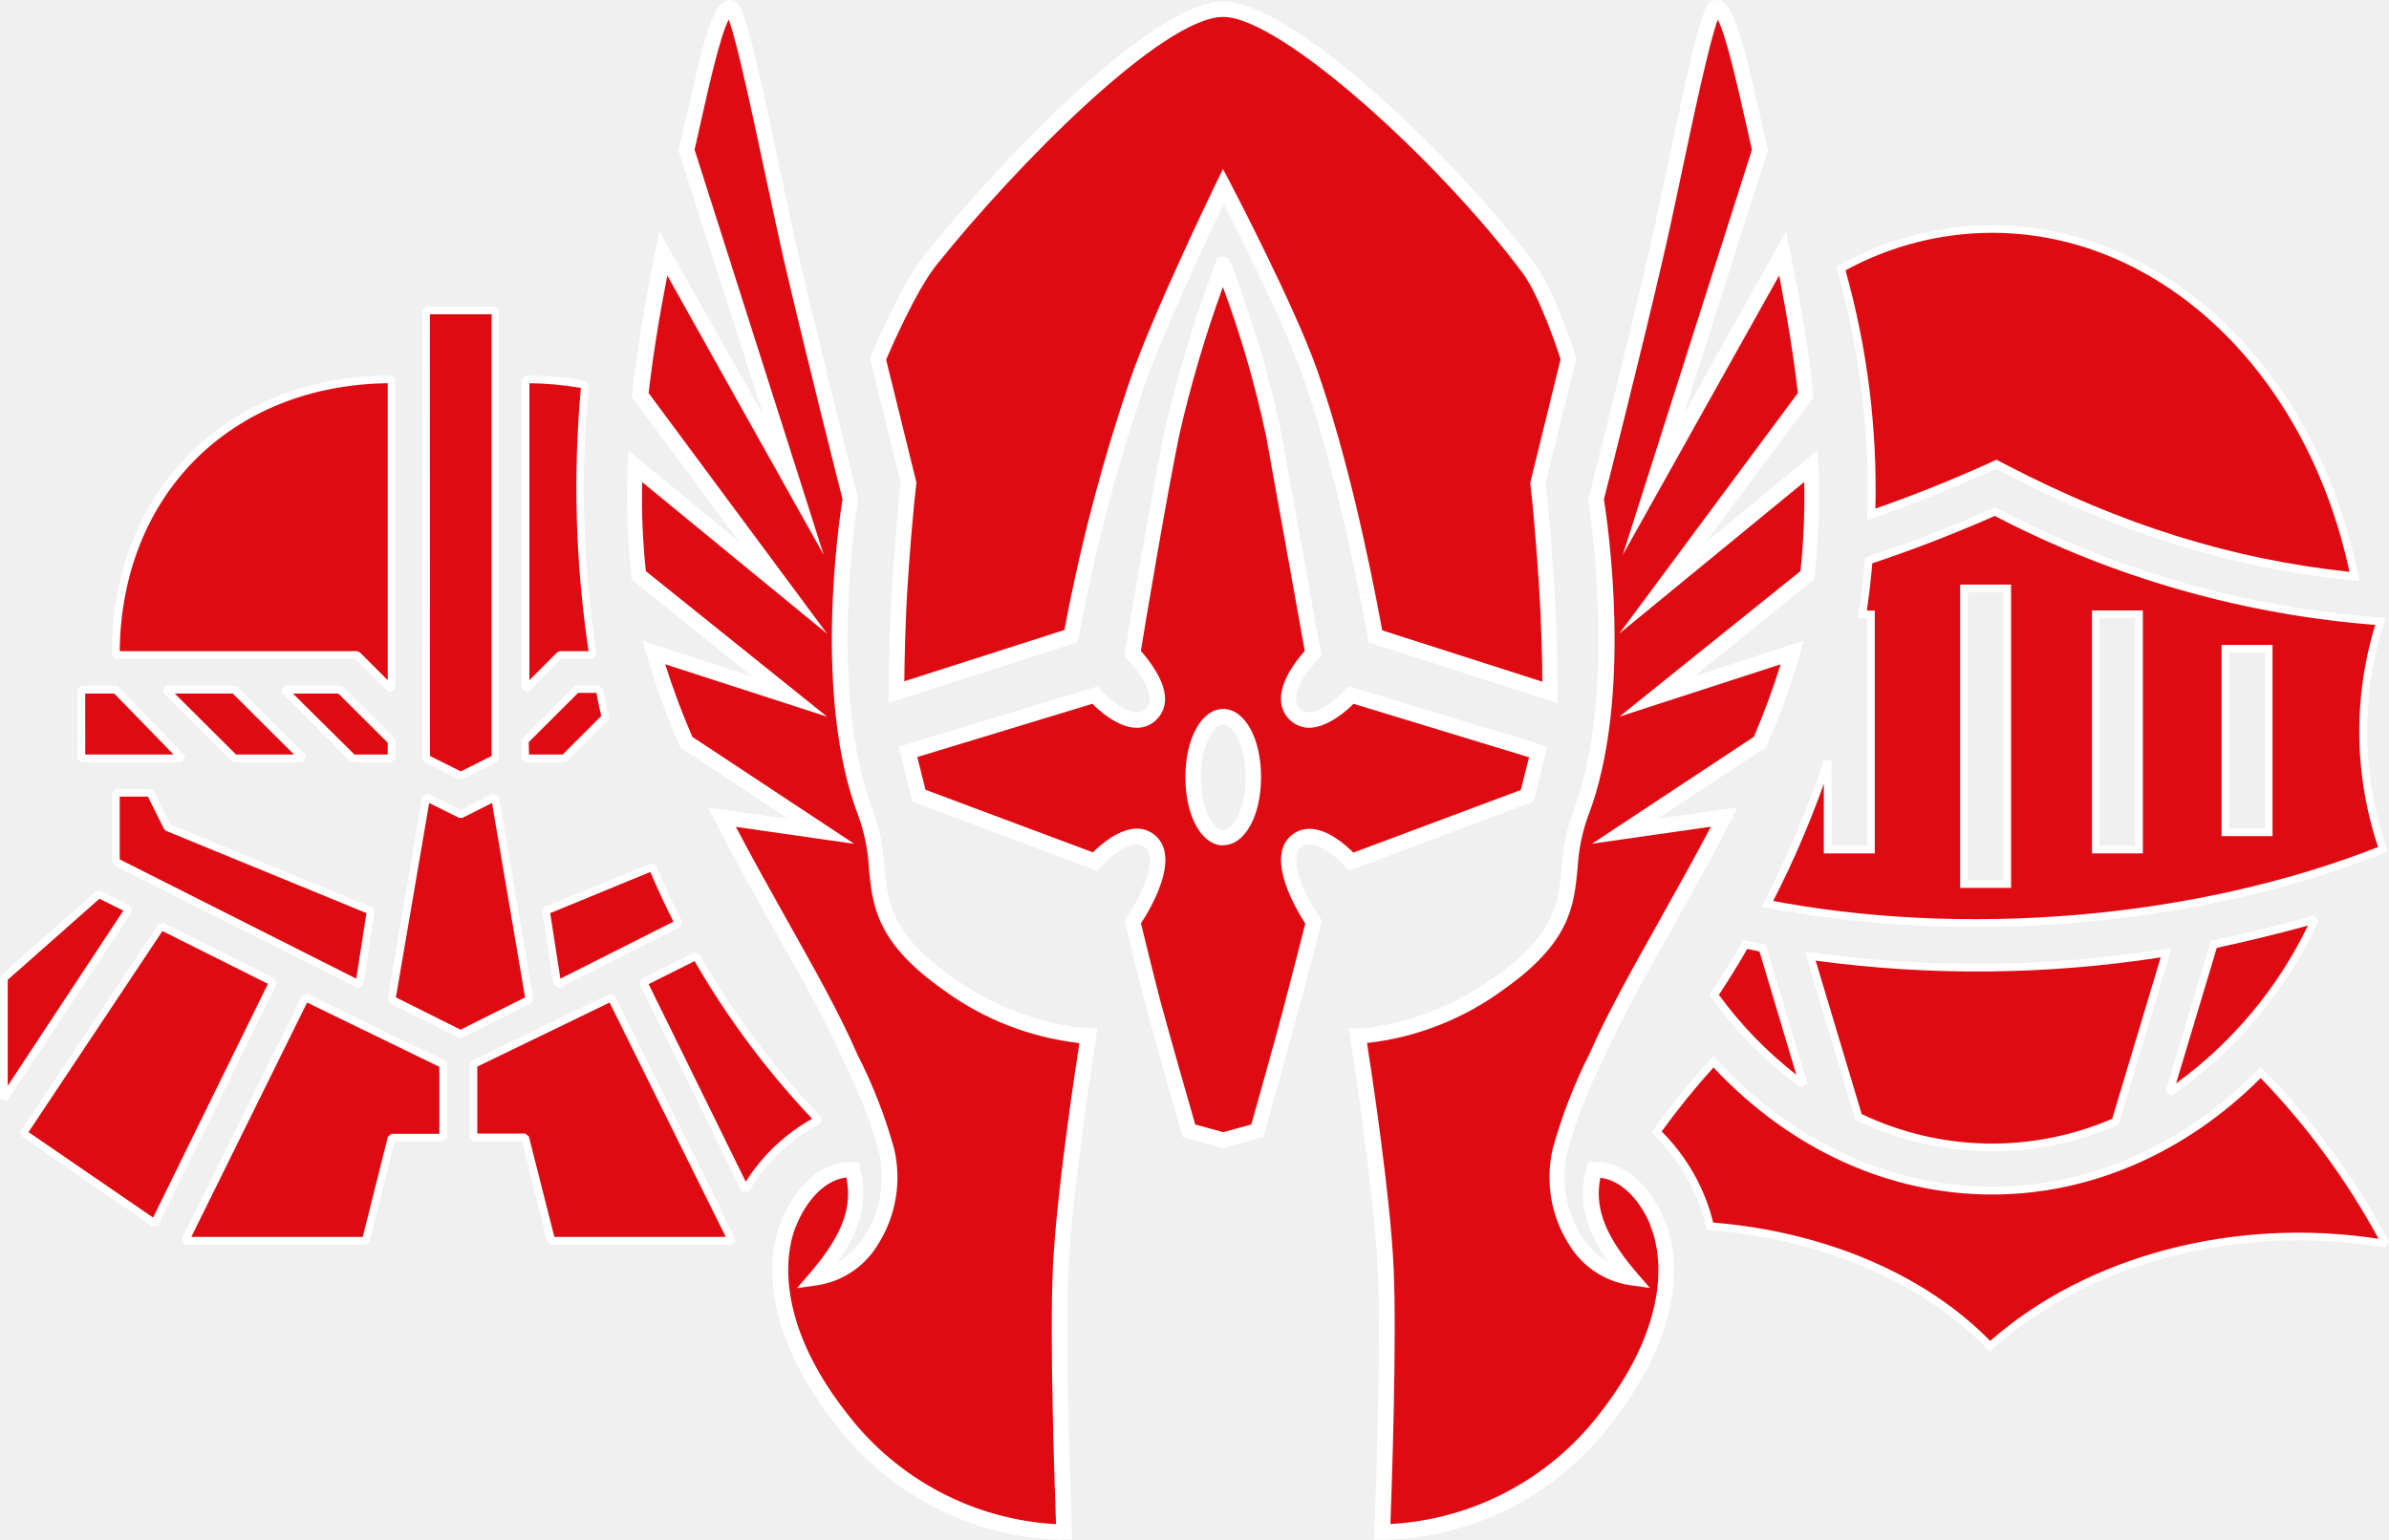
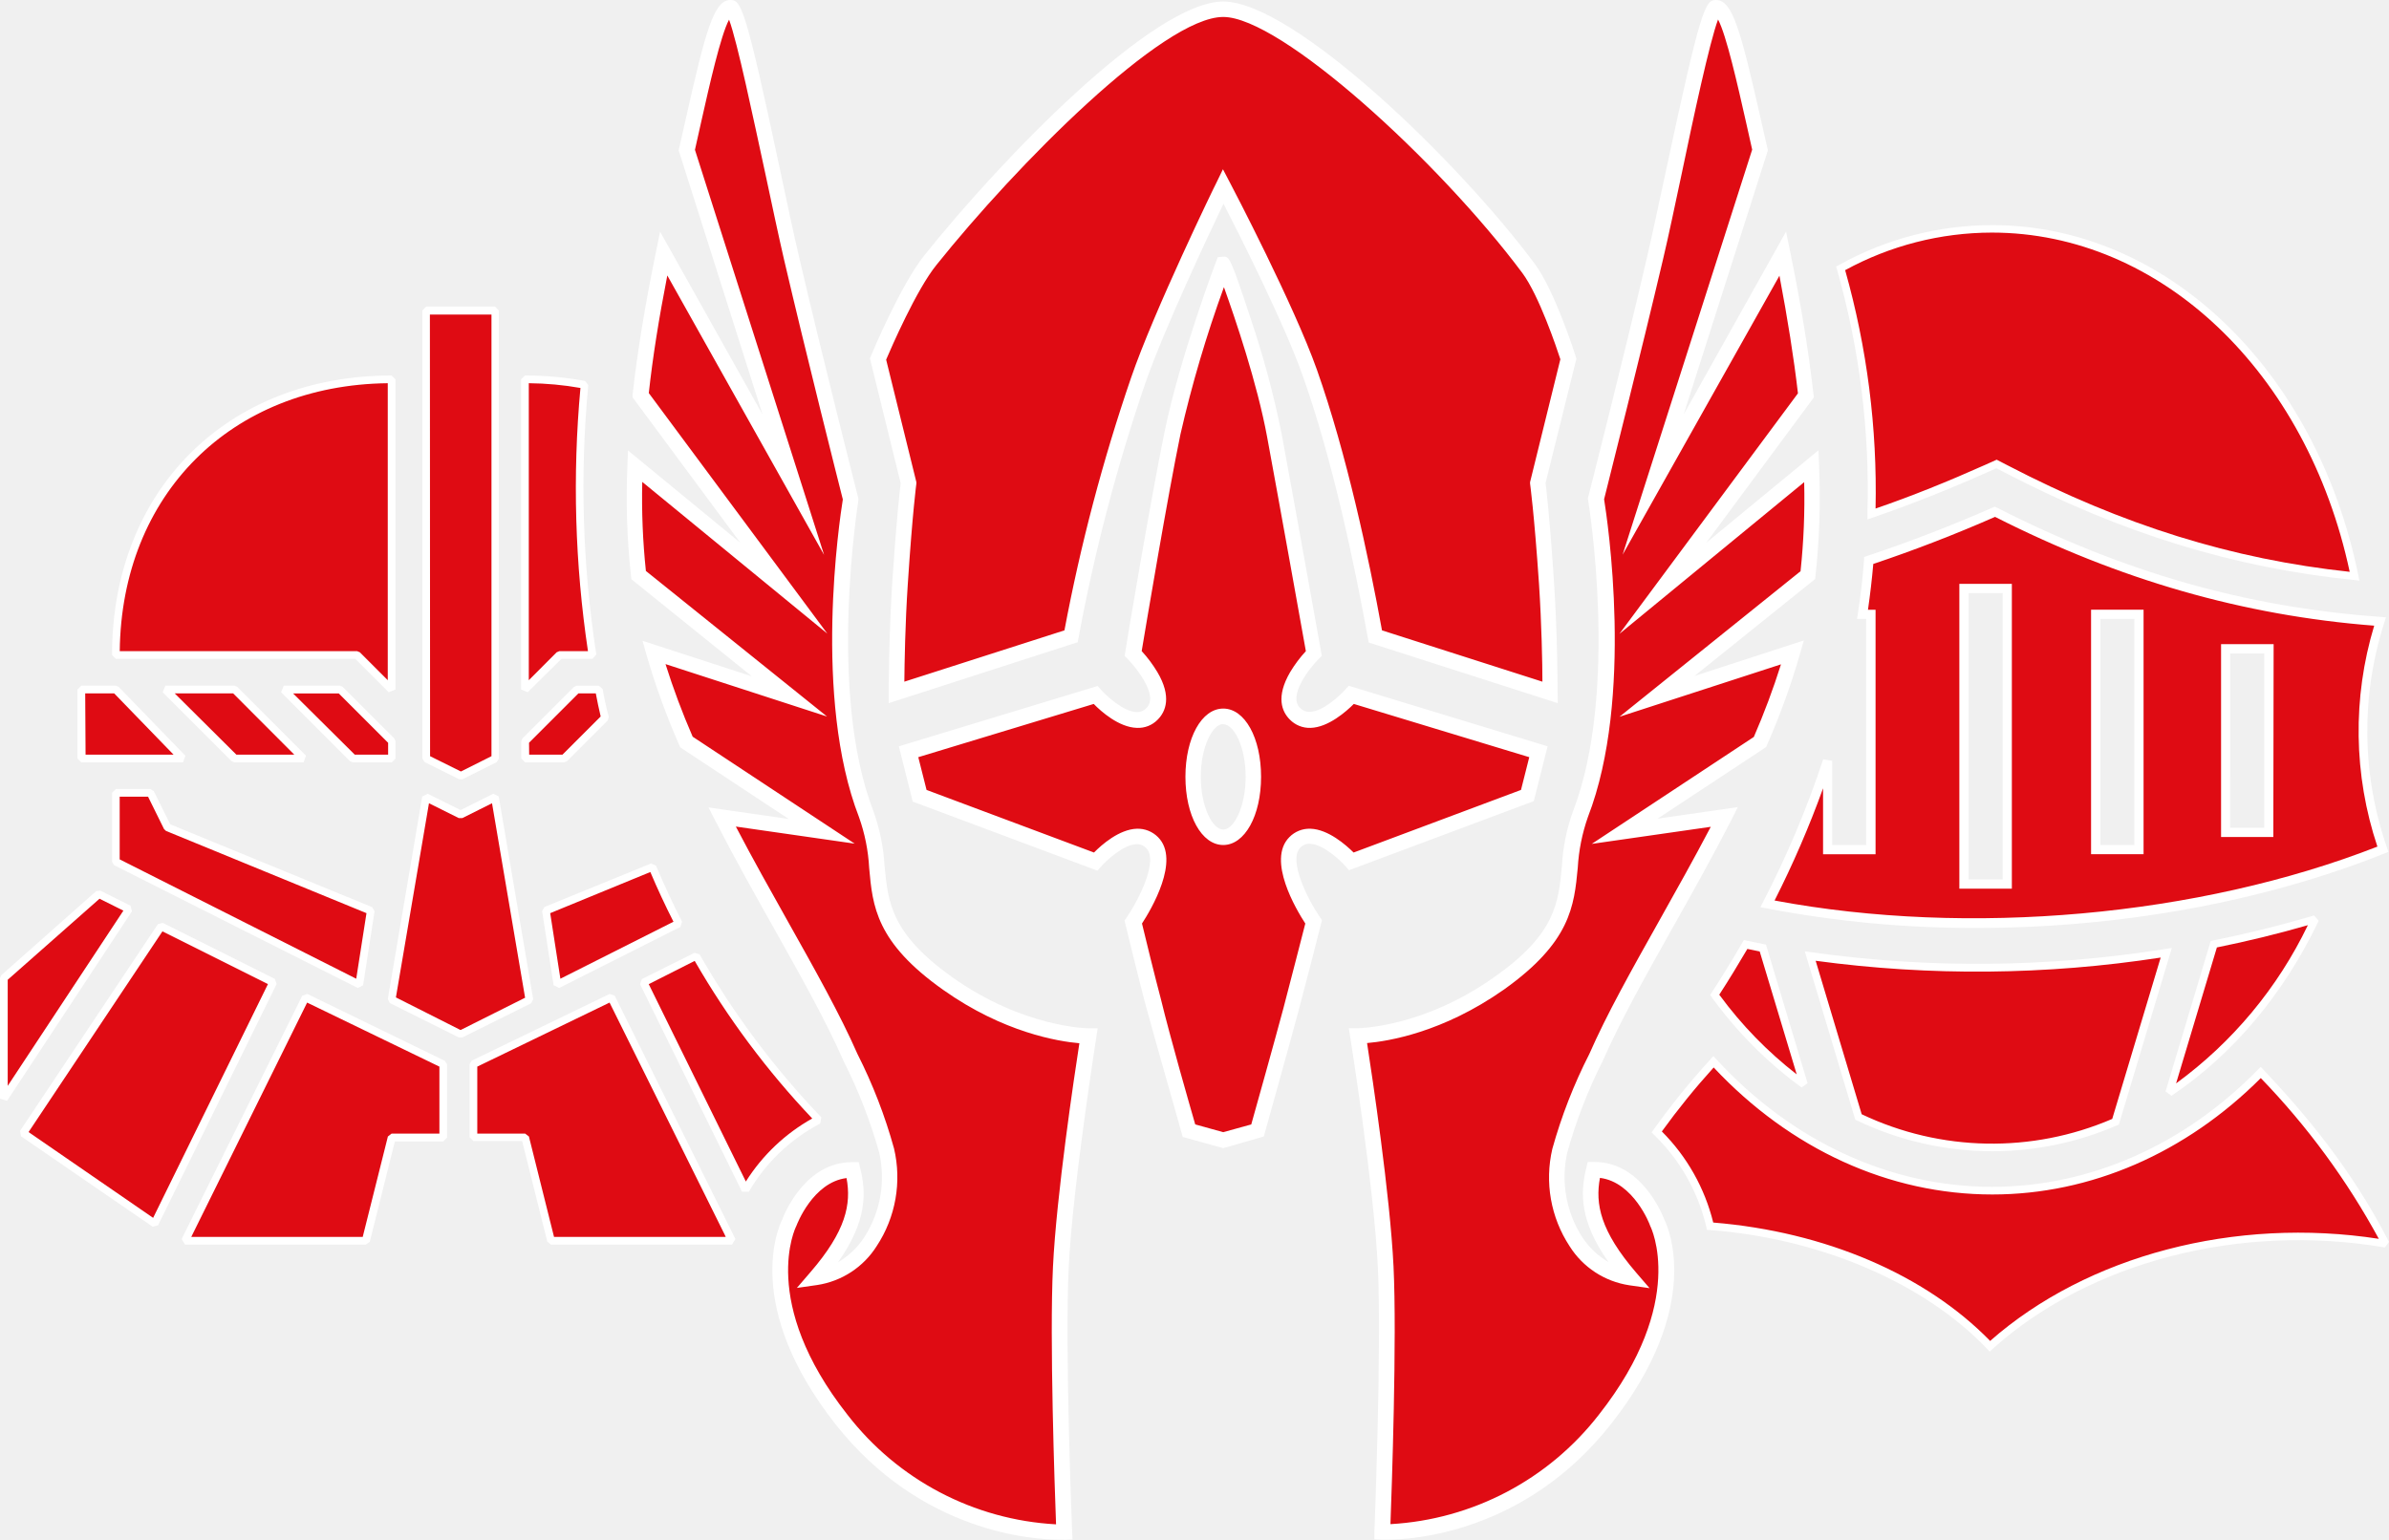
- <svg xmlns="http://www.w3.org/2000/svg" viewBox="0 0 309.93 199.8">
+ <svg xmlns="http://www.w3.org/2000/svg" viewBox="0 0 387.22 249.63">
  <defs>
-     <style>.groups-1,.groups-3,.groups-4{fill:#df0b13;}.groups-2{fill:#fff;}.groups-3,.groups-4{fill-rule:evenodd;}.groups-4{stroke:#fff;stroke-miterlimit:2;}</style>
+     <style>.cls-1,.cls-3{fill:#df0b13;}.cls-2{fill:#fff;}.cls-3{fill-rule:evenodd;}</style>
  </defs>
  <g id="Layer_2" data-name="Layer 2">
    <g id="Layer_1-2" data-name="Layer 1">
-       <path class="groups-1" d="M94.46,160,79.31,129.44,61.42,138.1v9.5h6.71L71.48,161H95ZM39.62,129.44,24,161H47.45L50.8,147.6h6.7v-9.5Zm50.7-5.37-6.83,3.41L96.72,154.4a23.37,23.37,0,0,1,9.48-9.08A107.84,107.84,0,0,1,90.32,124.07ZM20.9,120.21,3,147l17,11.74,15.37-31.3ZM12.8,116,.5,126.92v15.66L16.7,118Zm51.41-12.58-4.46,2.23-4.48-2.23L50.8,129.72l9,4.46,8.93-4.46Zm20.43,9.06-13.81,5.68,1.48,9.57L88,119.83C86.8,117.41,85.66,115,84.64,112.51Zm-62.91-5.15-2.23-4.47H15v8.94l31.58,15.93,1.49-9.57Zm56-17.88H74.83l-6.7,6.7v2.24h5l5.29-5.29C78.16,91.91,77.9,90.68,77.68,89.48Zm-33.59,0H36.82l9,8.94h5V96.18Zm-13.69,0H21.46l8.94,8.94h8.94ZM15,89.48H10.55v8.94H23.69ZM75.84,49.93a41.79,41.79,0,0,0-7.71-.7V89.48L72.6,85h4.29A143.13,143.13,0,0,1,75.84,49.93ZM15,85h31.3l4.47,4.48V49.23C29.75,49.23,15,64,15,85ZM55.27,40.28V98.42l4.48,2.23,4.46-2.23V40.28Z" />
-       <path class="groups-2" d="M95,161.51H71.48l-.48-.38-3.26-13H61.42l-.5-.5v-9.5l.28-.45L79.09,129l.66.22,15.66,31.58Zm-23.08-1H94.15l-.14-.29L79.08,130.1l-17.16,8.31v8.69h6.21l.48.38Zm-24.43,1H24l-.44-.72,15.64-31.58.66-.22,17.89,8.66.28.45v9.5l-.5.5H51.19l-3.26,13Zm-22.67-1H47.06l3.26-13,.48-.38H57v-8.69L39.84,130.1Zm-5-1.32-17-11.74-.13-.69,17.88-26.83.64-.17L35.65,127l.23.66L20.51,159ZM3.7,146.91,19.86,158l14.9-30.33-13.69-6.85Zm93.45,7.74-.88,0L83,127.7l.23-.66,6.83-3.42.66.2A107.65,107.65,0,0,0,106.56,145l-.16.81A23,23,0,0,0,97.15,154.65Zm-13-26.94,12.6,25.64a24.08,24.08,0,0,1,8.61-8.17,109,109,0,0,1-15.25-20.46ZM.92,142.85,0,142.58V126.92l.17-.37,12.3-10.9.55-.07,3.91,2,.19.72ZM1,127.15v13.76l15-22.74-3.1-1.54Zm58.52,7.48-8.94-4.47-.27-.53,4.47-26.27.71-.36,4.26,2.12L64,103l.72.36,4.46,26.27-.27.53L60,134.63Zm-8.16-5.2,8.39,4.19,8.37-4.19L63.83,104.2,60,106.13h-.45l-3.87-1.93Zm21.18-1.22-.72-.37-1.49-9.58.31-.54,13.81-5.67.65.27c1,2.43,2.16,4.89,3.39,7.28l-.22.68Zm-1.16-9.71L72.7,127l14.67-7.4c-1.08-2.13-2.09-4.29-3-6.45Zm-25,9.71L14.81,112.28l-.28-.45v-8.94l.5-.5H19.5l.44.27L22.09,107l26.2,10.75.3.54-1.49,9.58ZM15.53,111.52,46.22,127l1.32-8.51-26-10.67-.26-.24-2.09-4.2H15.53Zm44-10.42-4.47-2.23-.28-.45V40.28l.5-.5h8.94l.5.5V98.42l-.27.45L60,101.1Zm-3.75-3,4,2,4-2V40.78H55.77Zm17.39.81h-5l-.5-.5V96.18l.15-.36,6.69-6.7.36-.14h2.85l.5.41c.21,1.21.47,2.42.76,3.62l-.13.47-5.3,5.29Zm-4.53-1H73l5-5c-.23-1-.44-2-.63-3H75l-6.41,6.4Zm-17.83,1h-5l-.36-.15-8.94-8.94.35-.85h7.27l.36.14,6.71,6.7.14.36v2.24Zm-4.83-1H50.3V96.38L43.89,90H38Zm-6.63,1H30.4l-.35-.15-8.94-8.94.35-.85H30.4l.36.14,8.93,8.95Zm-8.73-1h7.52L30.2,90H22.67Zm-6.92,1H10.55l-.5-.5V89.48l.5-.5H15l.36.15,8.66,8.94Zm-12.64-1H22.51L14.82,90H11.05Zm39.4-8.09L46.12,85.5H15l-.5-.5c0-21.36,14.92-36.27,36.27-36.27l.5.5V89.48ZM15.53,84.5h30.8l.35.15,3.62,3.62V49.73C30,50,15.76,64.17,15.53,84.5Zm53,5.33-.85-.35V49.23l.5-.5a42.46,42.46,0,0,1,7.8.71l.41.54a141.74,141.74,0,0,0,1,34.94l-.49.58H72.8Zm.15-40.1V88.27l3.61-3.62.36-.15h3.71a143,143,0,0,1-1-34.16A41.56,41.56,0,0,0,68.63,49.73Z" />
-       <path class="groups-1" d="M94.75,1c-1.78,0-3.7,9.88-5.68,18.46l13.84,43.42-16.79-30c-1.26,6.16-2.33,12.3-3,18.39l18.56,25L82.39,60.5a93.72,93.72,0,0,0,.47,14.14l19.57,15.74L84.85,84.67A95.7,95.7,0,0,0,89.06,96.3l17.56,11.59L93.69,106c6,11.59,12.82,22.45,16.64,31.18a65.59,65.59,0,0,1,4.7,12.11c1.67,6.75-2,15.45-9.15,16.48,5.28-6.15,5.7-10.11,4.74-14-5.7-.08-8.22,6.84-8.22,6.84s-5.39,10.1,6.76,25.53A37.08,37.08,0,0,0,138,198.79s-1-23.67-.44-34.38,3.59-30,3.59-30-8.6,0-18.25-6.79c-12.11-8.58-7.53-14-10.6-22-6.2-16-2-40.91-2-40.91s-4.67-18.31-7.67-31.31C100.16,22.66,96.08,1,94.75,1ZM222.63,1c-1.33,0-5.4,21.66-7.89,32.43-3,13-7.68,31.31-7.68,31.31s4.19,24.92-2,40.91c-3.07,7.94,1.51,13.39-10.6,22-9.66,6.83-18.25,6.79-18.25,6.79s3.06,19.18,3.59,30-.45,34.38-.45,34.38a37.11,37.11,0,0,0,28.89-14.61c12.14-15.43,6.76-25.53,6.76-25.53s-2.53-6.92-8.22-6.84c-1,3.88-.55,7.84,4.74,14-7.2-1-10.82-9.73-9.15-16.48a65.59,65.59,0,0,1,4.7-12.11c3.81-8.73,10.69-19.59,16.64-31.18l-12.93,1.86L228.32,96.3a94.12,94.12,0,0,0,4.22-11.63L215,90.38l19.57-15.74A92.43,92.43,0,0,0,235,60.5L215.71,76.33l18.57-25c-.68-6.09-1.75-12.23-3-18.39l-16.79,30,13.84-43.42C226.33,10.88,224.42,1,222.63,1Zm-63.94.2c-8.33,0-27.56,19.52-38,32.56-3,3.78-6.79,12.83-6.79,12.83l4,16s-.5,3.63-1.12,13.11c-.47,7.13-.46,14.11-.46,14.11l22.65-7.27a233.52,233.52,0,0,1,8.71-33.2c3-8.66,11-25.19,11-25.19S167,40,169.9,48.31c3.92,11.09,6.8,24.72,8.54,34.26l22.65,7.27s0-7-.45-14.11c-.62-9.48-1.12-13.11-1.12-13.11l3.95-16s-2.62-8.33-5.17-11.76C187.94,20.92,167,1.2,158.69,1.2Zm0,33.15a172.61,172.61,0,0,0-6.61,21.8C150.24,65.1,147,84.8,147,84.8s5.15,5.13,2.44,7.85-7.33-2.45-7.33-2.45l-24.26,7.36,1.43,5.69,22.83,8.53s4.59-5.21,7.33-2.45-2.44,10.3-2.44,10.3,1.67,6.91,2.58,10.34c1.48,5.6,4.69,16.73,4.69,16.73l4.45,1.23,4.45-1.23s2.93-10.41,4.32-15.63c1-3.8,3-11.44,3-11.44s-5.19-7.54-2.45-10.3,7.33,2.45,7.33,2.45l22.83-8.53,1.44-5.69L175.3,90.2s-4.62,5.17-7.33,2.45,2.45-7.85,2.45-7.85-3.25-18.2-5.12-28.3c-1.83-9.87-6.61-22.15-6.61-22.15Zm0,58.64c2.16,0,3.91,3.51,3.91,7.84s-1.75,7.86-3.91,7.86-3.91-3.52-3.91-7.86S156.53,93,158.69,93Z" />
-       <path class="groups-2" d="M179.89,199.8h-.6l-1,0,0-1c0-.24,1-23.75.45-34.29s-3.55-29.7-3.58-29.89l-.19-1.16h1.18c.1,0,8.43-.07,17.67-6.61,8-5.64,8.35-9.69,8.8-14.38a25.32,25.32,0,0,1,1.45-7.13c6-15.55,2-40.13,2-40.38l0-.21.05-.2c0-.19,4.7-18.46,7.68-31.29.7-3,1.51-6.89,2.38-11C220.68.88,221.23,0,222.63,0c2.13,0,3.22,4,5.79,15.4.29,1.29.58,2.58.87,3.84l.06.26L218.43,53.78l13.28-23.72.54,2.64c1.42,6.94,2.41,13,3,18.48l0,.39-14,18.84,14.56-12,.08,2a92.66,92.66,0,0,1-.47,14.3l0,.41L219.83,87.75,234,83.14l-.51,1.8a94.35,94.35,0,0,1-4.26,11.76l-.12.27L215,106.26l10.43-1.49-.88,1.72c-2.5,4.86-5.13,9.55-7.68,14.09-3.46,6.17-6.74,12-8.94,17a65.91,65.91,0,0,0-4.64,12,14.4,14.4,0,0,0,2,11,10.28,10.28,0,0,0,3.38,3.21c-3.78-5.37-3.66-9.06-2.87-12.24l.18-.75h.89c6,0,8.74,6.66,9,7.44.5,1,5.15,11.25-6.89,26.55A38,38,0,0,1,179.89,199.8Zm-2.54-64.45c.66,4.24,3,19.75,3.44,29s-.23,28.71-.41,33.42a36.75,36.75,0,0,0,27.06-14.22c11.54-14.66,6.71-24.35,6.66-24.44l0-.12c0-.06-2.11-5.6-6.49-6.15-.63,3.4.07,6.9,4.71,12.3l1.73,2-2.63-.37a11.13,11.13,0,0,1-7.74-5.07,16.29,16.29,0,0,1-2.24-12.64,66.94,66.94,0,0,1,4.77-12.32c2.22-5.07,5.52-10.94,9-17.16,2.23-4,4.53-8.08,6.75-12.3l-15.42,2.21,21-13.88A97,97,0,0,0,231,86.21L210.09,93l23.49-18.89a90.28,90.28,0,0,0,.48-11.56l-24,19.69L233.24,51c-.53-4.62-1.33-9.64-2.42-15.26L210.53,72l16.75-52.56c-.27-1.18-.54-2.38-.81-3.58-1.09-4.85-2.54-11.28-3.62-13.31-1.1,2.93-3.18,12.73-4.74,20.12-.87,4.09-1.69,8-2.4,11-2.8,12.13-7.11,29.08-7.63,31.13.42,2.62,3.9,25.76-2.1,41.23a23.31,23.31,0,0,0-1.31,6.59c-.48,5-.93,9.66-9.65,15.82A36.75,36.75,0,0,1,177.35,135.35ZM137.5,199.8a38.06,38.06,0,0,1-29.13-15c-12-15.3-7.39-25.56-6.89-26.55.3-.78,3-7.44,9-7.44h.88l.19.75c.78,3.18.91,6.87-2.88,12.24a10.23,10.23,0,0,0,3.39-3.21,14.46,14.46,0,0,0,2-11,65,65,0,0,0-4.63-11.9c-2.22-5.08-5.49-10.91-9-17.08-2.55-4.53-5.18-9.23-7.68-14.09l-.88-1.72,10.42,1.49L88.27,97l-.12-.27a96.14,96.14,0,0,1-4.27-11.76l-.51-1.8,14.19,4.61L81.91,75.17l0-.41a95.23,95.23,0,0,1-.47-14.3l.08-2L96,70.41l-14-18.84,0-.39c.62-5.5,1.61-11.55,3-18.48l.54-2.64L99,53.78,88,19.5l.07-.26L89,15.41C91.53,4,92.62,0,94.75,0c1.4,0,2,.88,6.48,22.21.87,4.09,1.69,8,2.39,11,3,12.83,7.63,31.1,7.67,31.29l0,.2,0,.21c0,.25-4.07,24.83,2,40.38a24.94,24.94,0,0,1,1.44,7.13c.45,4.69.84,8.74,8.81,14.38,9.24,6.54,17.57,6.61,17.67,6.61h1.17l-.18,1.16c0,.19-3.07,19.24-3.58,29.89s.43,34,.44,34.29l0,1-1,0Zm-27.68-47c-4.39.54-6.46,6.09-6.48,6.15l-.06.12c0,.1-4.87,9.78,6.67,24.44A36.69,36.69,0,0,0,137,197.79c-.17-4.71-.85-24.08-.4-33.43s2.78-24.77,3.43-29a36.82,36.82,0,0,1-17.67-6.92c-8.71-6.16-9.16-10.85-9.64-15.82A23.35,23.35,0,0,0,111.4,106c-6-15.47-2.52-38.61-2.1-41.23-.52-2.05-4.82-19-7.63-31.13-.7-3.06-1.52-6.93-2.39-11-1.57-7.38-3.65-17.17-4.74-20.1C93.46,4.56,92,11,90.92,15.84c-.27,1.2-.54,2.4-.81,3.58L106.86,72,86.57,35.75c-1.1,5.62-1.89,10.64-2.42,15.26l23.16,31.24-24-19.69a88.5,88.5,0,0,0,.48,11.56L107.3,93l-21-6.8a96.05,96.05,0,0,0,3.52,9.42l21,13.88L95.47,107.3c2.21,4.22,4.52,8.32,6.75,12.31,3.49,6.21,6.79,12.08,9,17.2A65.17,65.17,0,0,1,116,149.07a16.31,16.31,0,0,1-2.24,12.65,11.16,11.16,0,0,1-7.74,5.07l-2.63.37,1.73-2C109.76,159.75,110.46,156.25,109.82,152.85ZM158.69,149l-5.25-1.45-.16-.54c0-.11-3.23-11.21-4.7-16.75-.9-3.41-2.57-10.29-2.58-10.36l-.11-.44.25-.36c1.54-2.24,4.19-7.4,2.56-9a1.52,1.52,0,0,0-1.26-.51c-1.71,0-3.91,2.12-4.61,2.91l-.45.52-24-9-1.8-7.12,25.79-7.82.43.47c.71.79,2.93,2.87,4.65,2.91a1.64,1.64,0,0,0,1.22-.5c.77-.76.64-2-.36-3.73a15.07,15.07,0,0,0-2.08-2.7l-.36-.37.08-.5c0-.2,3.29-19.83,5.12-28.69a175.74,175.74,0,0,1,6.66-22l.22-.58.62-.06c.89-.07,1-.09,3.66,8.06a122.44,122.44,0,0,1,4,14.91c1.84,10,5.08,28.12,5.11,28.3l.09.52-.37.37c-1.15,1.15-4.07,4.8-2.44,6.44a1.67,1.67,0,0,0,1.23.49c1.71,0,3.94-2.12,4.65-2.91l.42-.47,25.79,7.82L199,104l-24,9-.46-.52c-.7-.79-2.89-2.86-4.61-2.92a1.66,1.66,0,0,0-1.26.52c-1.63,1.63,1,6.79,2.56,9l.26.37-.11.44c0,.07-1.95,7.68-3,11.45-1.38,5.17-4.3,15.54-4.33,15.64l-.15.55Zm-3.64-3.08,3.64,1,3.64-1c.62-2.21,3-10.6,4.17-15.07.86-3.24,2.41-9.34,2.84-11-1.16-1.78-5-8.24-2.07-11.2a3.6,3.6,0,0,1,2.74-1.09c2.3.07,4.58,2.09,5.56,3.08l21.72-8.12,1.08-4.25L175.6,91.33c-1,1-3.31,3-5.63,3.11a3.61,3.61,0,0,1-2.7-1.08c-1-1-1.84-2.93,0-6.16a16.21,16.21,0,0,1,2-2.72c-.54-3-3.35-18.74-5-27.8a137.88,137.88,0,0,0-5.62-19.44,161.52,161.52,0,0,0-5.64,19.11c-1.66,8.05-4.51,25-5,28.12a18.08,18.08,0,0,1,2,2.73c1.89,3.23,1.07,5.13.05,6.16a3.52,3.52,0,0,1-2.7,1.08c-2.33-.06-4.66-2.13-5.64-3.11L119,98.24l1.07,4.25,21.72,8.12c1-1,3.27-3,5.57-3.08a3.61,3.61,0,0,1,2.74,1.1c2.95,3-.92,9.43-2.08,11.19.38,1.56,1.71,7,2.47,9.9C151.79,134.54,154.39,143.6,155.05,145.89Zm3.64-36.21c-2.79,0-4.91-3.8-4.91-8.85S155.9,92,158.69,92s4.91,3.8,4.91,8.84S161.49,109.68,158.69,109.68Zm0-15.69c-1.37,0-2.91,2.93-2.91,6.84s1.54,6.85,2.91,6.85,2.91-2.93,2.91-6.85S160.07,94,158.69,94Zm43.4-2.78-24.52-7.87-.11-.59c-1.73-9.48-4.61-23.1-8.5-34.11-2.31-6.55-8-17.86-10.23-22.21C156.57,31,151,42.87,148.59,49.7a232.27,232.27,0,0,0-8.66,33.05l-.11.59L115.3,91.21V89.84c0-.07,0-7.09.46-14.17.55-8.33,1-12.13,1.1-13l-4-16.18.13-.3c.16-.37,3.86-9.22,6.93-13.06C130.1,20.4,149.63.2,158.69.2s30.31,20.48,40.41,34c2.63,3.52,5.22,11.71,5.33,12.06l.08.26-4,16.13c.1.86.55,4.66,1.1,13,.46,7.08.45,14.1.45,14.17ZM179.32,81.8l20.77,6.66c0-2.37-.11-7.5-.45-12.66-.61-9.32-1.11-13-1.11-13l0-.18,3.93-16c-.46-1.43-2.76-8.28-4.93-11.2C186.58,20.78,166.12,2.2,158.69,2.2c-7.83,0-26.83,19.21-37.2,32.19-2.6,3.24-5.85,10.69-6.53,12.28l3.92,15.9,0,.18s-.5,3.73-1.12,13c-.33,5.16-.42,10.29-.44,12.66l20.77-6.66A235.09,235.09,0,0,1,146.71,49c3-8.61,11-25.13,11.08-25.29l.87-1.78.92,1.75c.34.65,8.32,15.92,11.27,24.26C174.7,58.88,177.56,72.28,179.32,81.8Z" />
-       <path class="groups-3" d="M293.29,139.18c-9.37,9.54-21.49,15.33-34.84,15.33-14,0-26.62-6.36-36.16-16.73a99.68,99.68,0,0,0-7.37,9.1,24.84,24.84,0,0,1,6.94,12.24c15.24,1.16,28.37,7.25,36.3,15.58,11.92-10.7,31.15-16.73,51.33-13.29C305,152.59,299.48,145.8,293.29,139.18Zm-58.45-15.13,6.26,20.88a39.87,39.87,0,0,0,33.34.62L281,123.63A155.57,155.57,0,0,1,234.84,124.05Zm-6.17-1-2.23-.47c-1.25,2.18-2.58,4.36-4,6.56A52.53,52.53,0,0,0,234,140.71Zm58.53-.5-5.77,19.24a55.27,55.27,0,0,0,18.92-22.5Q293.89,121.18,287.2,122.52Zm-28.75-92.8a40.55,40.55,0,0,0-19.63,5.12,104.53,104.53,0,0,1,4,31.86c5-1.71,9.94-3.69,15-5.94l1.23-.55,1.2.62c14.85,7.71,29.33,12.32,45.25,13.94C300.15,48.71,280.91,29.72,258.45,29.72Z" />
-       <path class="groups-2" d="M258.13,175.4l-.33-.35c-8.15-8.57-21.6-14.34-36-15.43l-.36,0-.09-.36a24.3,24.3,0,0,0-6.8-12l-.31-.3.25-.35a99,99,0,0,1,7.41-9.14l.37-.41.37.4C232.48,148.13,245.2,154,258.45,154c12.62,0,24.87-5.39,34.48-15.18l.36-.37.36.38a96.61,96.61,0,0,1,16.28,22.35l-.53.72c-18.78-3.21-38.29,1.84-50.91,13.16Zm-35.87-16.75c14.49,1.18,27.54,6.76,35.93,15.36,12.62-11.1,31.8-16.13,50.39-13.25a96,96,0,0,0-15.3-20.86c-9.75,9.75-22.1,15.11-34.83,15.11-13.37,0-26.19-5.85-36.16-16.49a99.35,99.35,0,0,0-6.72,8.31A25.25,25.25,0,0,1,222.26,158.65Zm36.19-9.25a40.8,40.8,0,0,1-17.56-4l-.2-.09-6.55-21.84.78.11a155.13,155.13,0,0,0,46-.43l.79-.12-6.87,22.91-.22.09A40.63,40.63,0,0,1,258.45,149.4Zm-16.93-4.83a39.3,39.3,0,0,0,32.5.61l6.29-20.94a156,156,0,0,1-44.76.42Zm40.18-2.4-.75-.56,5.85-19.52.3-.06c4.44-.89,8.85-2,13.11-3.25l.59.69A55.61,55.61,0,0,1,281.7,142.17ZM287.59,123l-5.28,17.59a54.77,54.77,0,0,0,17.1-20.48C295.55,121.17,291.58,122.14,287.59,123Zm-53.91,18.16A52.62,52.62,0,0,1,222,129.4l-.2-.28.19-.29c1.38-2.13,2.72-4.32,4-6.52l.18-.32.54.11,2.05.43.29,0,5.4,18Zm-10.64-12a52.21,52.21,0,0,0,10,10.31l-4.78-16-1.59-.33C225.53,125.13,224.3,127.13,223,129.09Zm83-53.75-.68-.07c-15.68-1.6-30.12-6-45.43-14l-1-.51-1,.45c-5.06,2.26-10.11,4.27-15,6l-.68.24,0-.73A104.47,104.47,0,0,0,238.34,35l-.11-.38.35-.2a40.86,40.86,0,0,1,19.87-5.18c22.52,0,42.05,18.69,47.5,45.45ZM259,59.65l1.41.74c15,7.77,29.1,12.17,44.39,13.82-5.54-25.94-24.53-44-46.38-44a39.86,39.86,0,0,0-19,4.87A105.07,105.07,0,0,1,243.3,66c4.68-1.63,9.48-3.54,14.28-5.69Z" />
-       <path class="groups-4" d="M308.81,80.64a127.73,127.73,0,0,1-50-14.24q-8.23,3.63-16.38,6.33c-.19,2.26-.45,4.59-.82,7h1.11v30.52h-5.61V98.73a126.65,126.65,0,0,1-7.82,18.55c24.92,4.86,55.23,2.7,79.85-7.07A46.82,46.82,0,0,1,308.81,80.64ZM260.4,114.72h-5.61V76.36h5.61Zm17.1-4.48h-5.61V79.72h5.61ZM294.32,108h-5.61V84.19h5.61Z" />
+       <path class="cls-1" d="M118,199.9,99.08,161.71,76.74,172.54v11.87h8.38l4.19,16.75h29.33ZM49.5,161.71,30,201.16H59.28l4.19-16.75h8.37V172.54Zm63.35-6.7-8.54,4.26,16.53,33.63a29.16,29.16,0,0,1,11.84-11.34A134.47,134.47,0,0,1,112.85,155Zm-86.74-4.82L3.76,183.71l21.3,14.66,19.21-39.1ZM16,145,.62,158.57v19.56L20.87,147.4Zm64.24-15.72L74.65,132l-5.6-2.79-5.58,32.82,11.18,5.58,11.16-5.58Zm25.51,11.33-17.25,7.09,1.86,12,19.65-9.9Q107.66,145.16,105.74,140.57Zm-78.59-6.43-2.79-5.6H18.78v11.18l39.45,19.9,1.86-12Zm69.91-22.35H93.49l-8.37,8.37V123H91.4L98,116.35Q97.47,114.06,97.06,111.79Zm-42,0H46L57.18,123h6.29v-2.8Zm-17.1,0H26.81L38,123H49.14Zm-19.21,0H13.19V123H29.6Zm76-49.4a51.69,51.69,0,0,0-9.63-.89v50.29l5.58-5.59h5.36A178.69,178.69,0,0,1,94.75,62.39Zm-76,43.81h39.1l5.59,5.59V61.5C37.16,61.5,18.78,79.9,18.78,106.2ZM69.05,50.33V123l5.6,2.79L80.23,123V50.33Z" />
+       <path class="cls-2" d="M118.64,201.79H89.31l-.6-.48L84.63,185H76.74l-.63-.63V172.54l.35-.57,22.35-10.82.83.29,19.56,39.45ZM89.8,200.54h27.83l-.17-.37L98.8,162.55,77.36,172.93v10.86h7.76l.61.47Zm-30.52,1.25H30l-.56-.9,19.55-39.45.83-.29L72.11,172l.36.57v11.87l-.63.63H64l-4.07,16.27ZM31,200.54H58.79l4.08-16.28.6-.47h7.75V172.93L49.78,162.55Zm-6.25-1.65L3.41,184.22l-.17-.86,22.35-33.52.8-.21,18.16,9.08.28.84-19.21,39.1ZM4.63,183.54l20.19,13.91,18.61-37.9L26.33,151Zm116.75,9.67-1.11,0-16.52-33.63.28-.84,8.54-4.26.82.25a134.83,134.83,0,0,0,19.74,26.43l-.19,1A28.84,28.84,0,0,0,121.38,193.21Zm-16.23-33.65,15.74,32a30.11,30.11,0,0,1,10.76-10.22,135.65,135.65,0,0,1-19.05-25.55Zm-104,18.91L0,178.13V158.57l.21-.46,15.37-13.62.69-.09,4.88,2.44.24.9Zm.1-19.62v17.2L20,147.64l-3.87-1.93Zm73.12,9.35-11.18-5.58-.33-.66,5.58-32.82.89-.45,5.32,2.65,5.3-2.65.89.45L86.42,162l-.33.66L74.93,168.2Zm-10.2-6.49L74.65,167l10.46-5.24-5.36-31.53-4.82,2.41h-.56l-4.84-2.41Zm26.46-1.53-.9-.46-1.86-12,.38-.67L105.51,140l.81.34c1.27,3,2.7,6.1,4.23,9.1l-.27.84Zm-1.45-12.13,1.65,10.63,18.33-9.24c-1.35-2.66-2.61-5.36-3.75-8.06ZM58,160.18,18.5,140.27l-.34-.55V128.54l.62-.62h5.58l.56.34,2.68,5.39,32.73,13.43.38.67-1.86,12ZM19.4,139.33l38.34,19.35,1.66-10.63L26.91,134.72l-.32-.3L24,129.17H19.4Zm55-13-5.6-2.79-.34-.56V50.33l.62-.63H80.23l.62.63V123l-.34.56-5.58,2.79Zm-4.69-3.73,5,2.48,4.95-2.48V51H69.68Zm21.72,1H85.12l-.63-.63v-2.8l.19-.44,8.37-8.37.44-.18h3.57l.61.51c.27,1.51.59,3,1,4.52l-.16.59-6.62,6.62Zm-5.66-1.25h5.4l6.19-6.19c-.29-1.23-.56-2.49-.79-3.74H93.75l-8,8Zm-22.27,1.25H57.18l-.44-.18L45.56,112.23l.44-1.06h9.09l.44.18,8.38,8.37.19.44V123Zm-6-1.25h5.41v-1.92l-8-8H47.51Zm-8.3,1.25H38l-.45-.18L26.37,112.23l.44-1.06H38l.44.18,11.16,11.17Zm-10.89-1.25h9.39l-9.91-9.93H28.32Zm-8.65,1.25H13.18l-.62-.63V111.79l.62-.62h5.6l.45.19,10.82,11.17Zm-15.79-1.25H28.13l-9.62-9.93h-4.7ZM63,112.23l-5.41-5.41H18.78l-.62-.62c0-26.69,18.63-45.32,45.31-45.32l.63.62v50.29Zm-43.62-6.66H57.88l.44.18,4.53,4.53V62.13C37.44,62.42,19.69,80.17,19.41,105.57Zm66.15,6.66-1.07-.44V61.5l.63-.62a52.94,52.94,0,0,1,9.75.89l.51.67a176.81,176.81,0,0,0,1.3,43.66l-.62.72H91Zm.18-50.1v48.15l4.52-4.53.44-.18h4.63A178.35,178.35,0,0,1,94.08,62.9,50.61,50.61,0,0,0,85.74,62.13Z" />
+       <path class="cls-1" d="M118.38,1.25c-2.23,0-4.62,12.34-7.1,23.06l17.29,54.25-21-37.46c-1.58,7.7-2.91,15.38-3.77,23L127,95.37,102.94,75.59a116.74,116.74,0,0,0,.58,17.67L128,112.92l-22-7.14a119.35,119.35,0,0,0,5.28,14.53l21.92,14.48-16.15-2.32c7.43,14.48,16,28.06,20.79,39a81.6,81.6,0,0,1,5.87,15.13c2.09,8.43-2.43,19.31-11.43,20.59,6.6-7.68,7.12-12.63,5.92-17.48-7.11-.11-10.26,8.55-10.26,8.55s-6.73,12.61,8.44,31.89,36.09,18.25,36.09,18.25-1.21-29.57-.56-43,4.49-37.48,4.49-37.48-10.74,0-22.8-8.49c-15.13-10.71-9.41-17.52-13.25-27.44-7.75-20-2.51-51.11-2.51-51.11S132,58,128.25,41.77C125.13,28.31,120.05,1.25,118.38,1.25Zm159.77,0c-1.66,0-6.75,27.06-9.86,40.52C264.53,58,258.7,80.89,258.7,80.89S263.93,112,256.19,132c-3.85,9.92,1.88,16.73-13.25,27.44-12.06,8.54-22.81,8.49-22.81,8.49s3.84,24,4.49,37.48-.55,43-.55,43,20.91,1,36.09-18.26,8.44-31.89,8.44-31.89-3.15-8.66-10.27-8.55c-1.19,4.85-.68,9.8,5.92,17.48-9-1.28-13.52-12.16-11.43-20.59a82.32,82.32,0,0,1,5.87-15.13c4.77-10.9,13.36-24.48,20.79-39l-16.15,2.32,21.93-14.48a117.62,117.62,0,0,0,5.27-14.53l-22,7.14L293,93.26a116.74,116.74,0,0,0,.58-17.67L269.51,95.37,292.7,64.08c-.85-7.6-2.18-15.28-3.76-23L268,78.56l17.29-54.24C282.77,13.59,280.38,1.25,278.15,1.25Zm-79.88.25c-10.42,0-34.44,24.39-47.46,40.68-3.77,4.72-8.49,16-8.49,16l4.94,20s-.62,4.54-1.4,16.38c-.59,8.91-.57,17.62-.57,17.62l28.3-9.08a291.36,291.36,0,0,1,10.88-41.48c3.77-10.82,13.8-31.46,13.8-31.46s10.31,19.69,14,30.14c4.9,13.86,8.5,30.88,10.67,42.8l28.3,9.08s0-8.71-.57-17.62c-.77-11.84-1.39-16.38-1.39-16.38l4.93-20s-3.27-10.4-6.46-14.69c-12.95-17.37-39.07-42-49.48-42Zm0,41.41S192.51,58.05,190,70.15c-2.31,11.18-6.39,35.8-6.39,35.8s6.44,6.41,3,9.8-9.15-3.06-9.15-3.06l-30.32,9.2L149,129l28.53,10.67s5.72-6.51,9.15-3.07-3,12.88-3,12.88,2.08,8.62,3.22,12.91c1.85,7,5.87,20.91,5.87,20.91l5.56,1.54,5.56-1.54s3.65-13,5.39-19.53c1.27-4.75,3.7-14.29,3.7-14.29s-6.49-9.43-3.06-12.88,9.16,3.07,9.16,3.07L247.55,129l1.79-7.1L219,112.69s-5.77,6.46-9.16,3.06,3.06-9.8,3.06-9.8-4.06-22.74-6.4-35.36c-2.28-12.33-8.25-27.68-8.25-27.68Zm0,73.26c2.69,0,4.88,4.39,4.88,9.81s-2.19,9.81-4.88,9.81-4.89-4.39-4.89-9.81S195.57,116.17,198.27,116.17Z" />
+       <path class="cls-2" d="M224.75,249.63c-.41,0-.66,0-.75,0l-1.23-.06,0-1.24c0-.29,1.19-29.67.56-42.84s-4.44-37.1-4.48-37.34l-.23-1.45h1.47c.12,0,10.53-.08,22.07-8.26,10-7,10.44-12.1,11-18a31.12,31.12,0,0,1,1.8-8.91c7.53-19.43,2.5-50.15,2.45-50.45l-.05-.26.07-.26c.06-.23,5.87-23,9.58-39.09.88-3.79,1.9-8.61,3-13.71C275.71,1.1,276.4,0,278.15,0c2.67,0,4,5,7.23,19.24.36,1.61.73,3.22,1.09,4.79l.08.34L272.9,67.19l16.59-29.63.68,3.29c1.77,8.67,3,16.22,3.77,23.09l.06.49L276.55,88,294.75,73l.09,2.51a116.93,116.93,0,0,1-.58,17.86l-.06.51-19.55,15.72,17.72-5.76-.64,2.25a119,119,0,0,1-5.32,14.69l-.15.34-17.59,11.61,13-1.87L280.6,133c-3.12,6.08-6.41,11.94-9.6,17.61-4.33,7.71-8.41,15-11.16,21.27a81.68,81.68,0,0,0-5.8,14.94,18.05,18.05,0,0,0,2.44,13.8,12.8,12.8,0,0,0,4.23,4c-4.73-6.71-4.57-11.31-3.59-15.29l.23-.94h1.11c7.51,0,10.91,8.32,11.28,9.29.63,1.24,6.44,14.06-8.6,33.17C247.18,248.63,228.73,249.63,224.75,249.63Zm-3.17-80.52c.82,5.29,3.73,24.66,4.29,36.24s-.28,35.87-.5,41.76a46,46,0,0,0,33.8-17.77c14.42-18.32,8.39-30.42,8.32-30.54l-.06-.15c0-.08-2.64-7-8.1-7.68-.8,4.24.08,8.62,5.87,15.36l2.17,2.52-3.29-.47a13.87,13.87,0,0,1-9.67-6.33,20.32,20.32,0,0,1-2.8-15.79,82.58,82.58,0,0,1,6-15.39c2.77-6.34,6.88-13.68,11.24-21.44,2.8-5,5.67-10.1,8.44-15.38L258,136.82l26.27-17.34a121.21,121.21,0,0,0,4.4-11.77l-26.18,8.5,29.35-23.6a111.1,111.1,0,0,0,.59-14.44l-29.95,24.6,28.94-39c-.67-5.77-1.66-12-3-19.07L263,89.93,284,24.26c-.34-1.47-.68-3-1-4.47-1.37-6.06-3.18-14.09-4.53-16.63-1.37,3.66-4,15.91-5.92,25.13-1.09,5.12-2.11,10-3,13.76C266,57.2,260.62,78.39,260,80.94c.53,3.28,4.87,32.19-2.62,51.51a30,30,0,0,0-1.65,8.25c-.59,6.2-1.16,12.06-12,19.76C233.87,167.39,225,168.82,221.58,169.11Zm-49.8,80.52c-4,0-22.42-1-36.38-18.75-15-19.11-9.23-31.92-8.61-33.17.37-1,3.77-9.29,11.29-9.29h1.11l.23.94c1,4,1.14,8.58-3.59,15.29a12.86,12.86,0,0,0,4.22-4,18,18,0,0,0,2.45-13.8A81.81,81.81,0,0,0,136.72,172c-2.77-6.34-6.86-13.62-11.18-21.33-3.19-5.66-6.48-11.53-9.6-17.61l-1.1-2.15,13,1.87-17.58-11.61-.15-.34a118.54,118.54,0,0,1-5.33-14.69l-.64-2.25,17.72,5.76L102.34,93.91l-.06-.51a116.89,116.89,0,0,1-.59-17.86l.1-2.51L120,88,102.54,64.43l0-.49c.77-6.87,2-14.42,3.78-23.09l.67-3.29,16.6,29.63L110,24.37l.08-.34c.36-1.57.72-3.18,1.08-4.78C114.36,5,115.72,0,118.38,0c1.75,0,2.44,1.1,8.1,27.75,1.08,5.11,2.11,9.94,3,13.74,3.71,16,9.53,38.86,9.59,39.09l.06.25,0,.27c0,.3-5.08,31,2.45,50.45a31.82,31.82,0,0,1,1.8,8.91c.56,5.86,1.05,10.92,11,18,11.54,8.18,22,8.26,22.08,8.26h1.46l-.23,1.45c0,.24-3.82,24-4.47,37.34s.55,42.55.56,42.84l.05,1.24-1.24.06C172.45,249.62,172.19,249.63,171.78,249.63ZM137.21,191c-5.48.68-8.07,7.6-8.1,7.68l-.07.16c-.06.11-6.09,12.21,8.32,30.53a45.85,45.85,0,0,0,33.81,17.77c-.22-5.88-1.07-30.08-.5-41.76s3.46-30.95,4.28-36.24c-3.4-.29-12.28-1.72-22.07-8.65-10.89-7.7-11.45-13.56-12-19.76a29.23,29.23,0,0,0-1.65-8.25c-7.49-19.32-3.15-48.23-2.62-51.51-.65-2.55-6-23.74-9.53-38.89-.88-3.82-1.91-8.65-3-13.78-2-9.21-4.55-21.45-5.91-25.11-1.36,2.54-3.17,10.57-4.53,16.63-.34,1.5-.67,3-1,4.47l20.93,65.67L108.16,44.66c-1.37,7-2.37,13.3-3,19.07l28.94,39-30-24.6a112.89,112.89,0,0,0,.59,14.44l29.36,23.6-26.18-8.5a120.24,120.24,0,0,0,4.4,11.77l26.26,17.34-19.26-2.77c2.76,5.28,5.64,10.41,8.43,15.38,4.36,7.77,8.48,15.1,11.28,21.49a82.48,82.48,0,0,1,5.93,15.33,20.3,20.3,0,0,1-2.8,15.8,13.86,13.86,0,0,1-9.66,6.33l-3.29.47,2.17-2.52C137.13,199.59,138,195.21,137.21,191Zm61.06-4.85-6.57-1.82-.19-.67c0-.14-4-14-5.88-20.93-1.13-4.25-3.2-12.86-3.23-12.94l-.13-.54.32-.46c1.92-2.8,5.23-9.24,3.2-11.28a2,2,0,0,0-1.58-.64c-2.14.06-4.88,2.65-5.76,3.64l-.57.65-29.94-11.2L145.69,121l32.22-9.78.54.6c.89,1,3.66,3.58,5.8,3.63a2.06,2.06,0,0,0,1.54-.62c1-1,.8-2.52-.45-4.66a19.8,19.8,0,0,0-2.6-3.38l-.46-.45.11-.64c0-.24,4.11-24.76,6.4-35.84,2.49-12.06,8.25-27.28,8.31-27.43l.28-.73.77-.07c1.12-.1,1.21-.11,4.58,10.07a152,152,0,0,1,5,18.63c2.31,12.48,6.36,35.13,6.4,35.36l.11.64-.46.46c-1.44,1.44-5.09,6-3.05,8a2,2,0,0,0,1.53.62c2.14,0,4.92-2.64,5.81-3.63l.53-.6L250.84,121l-2.24,8.89-29.95,11.2-.57-.65c-.87-1-3.62-3.58-5.76-3.64a2,2,0,0,0-1.57.64c-2,2,1.27,8.48,3.2,11.28l.32.46-.14.55c0,.1-2.44,9.6-3.7,14.31-1.73,6.46-5.37,19.41-5.4,19.54l-.19.68Zm-4.55-3.85,4.55,1.26,4.54-1.26c.78-2.76,3.71-13.24,5.21-18.83,1.08-4.05,3-11.66,3.55-13.74-1.45-2.22-6.27-10.29-2.59-14a4.54,4.54,0,0,1,3.42-1.37c2.88.09,5.73,2.61,7,3.86l27.13-10.15,1.34-5.31-28.44-8.63c-1.22,1.22-4.13,3.8-7,3.88a4.47,4.47,0,0,1-3.37-1.35c-1.28-1.28-2.3-3.66.06-7.7a20.84,20.84,0,0,1,2.54-3.39c-.67-3.74-4.19-23.42-6.28-34.73-1.62-8.76-5.17-19.17-7-24.29a200.55,200.55,0,0,0-7.05,23.87c-2.07,10-5.63,31.27-6.28,35.14a21,21,0,0,1,2.54,3.4c2.37,4,1.34,6.42.07,7.7a4.4,4.4,0,0,1-3.38,1.35c-2.91-.08-5.82-2.66-7-3.88l-28.44,8.63,1.34,5.31,27.14,10.15c1.23-1.25,4.08-3.77,6.95-3.86a4.61,4.61,0,0,1,3.43,1.37c3.68,3.7-1.16,11.79-2.6,14,.47,2,2.13,8.75,3.09,12.36C189.64,168.09,192.89,179.41,193.72,182.27ZM198.27,137c-3.5,0-6.13-4.76-6.13-11.06s2.63-11.06,6.13-11.06,6.13,4.76,6.13,11.06S201.76,137,198.27,137Zm0-19.62c-1.72,0-3.64,3.66-3.64,8.56s1.92,8.56,3.64,8.56,3.63-3.66,3.63-8.56S200,117.42,198.27,117.42ZM252.49,114l-30.64-9.83-.14-.73C219.55,91.54,216,74.53,211.1,60.77c-2.9-8.19-10-22.31-12.79-27.75-2.7,5.64-9.69,20.54-12.66,29.07a291.17,291.17,0,0,0-10.83,41.29l-.13.74L144.05,114v-1.71c0-.09,0-8.85.56-17.71.69-10.39,1.24-15.14,1.38-16.22L141,58.1l.16-.38c.19-.47,4.82-11.52,8.66-16.32C162.55,25.49,187,.25,198.27.25s37.87,25.59,50.48,42.51c3.28,4.41,6.52,14.63,6.66,15.07l.1.33-5,20.15c.14,1.08.7,5.82,1.38,16.22.58,8.86.57,17.62.57,17.71ZM224,102.2,250,110.52c0-3-.13-9.37-.55-15.82C248.66,83.06,248,78.45,248,78.4l0-.23,4.91-19.92c-.58-1.79-3.45-10.34-6.17-14C233.11,26,207.55,2.75,198.27,2.75c-9.78,0-33.52,24-46.49,40.21-3.24,4-7.3,13.36-8.15,15.35l4.9,19.86,0,.23s-.63,4.66-1.39,16.3c-.43,6.45-.53,12.85-.56,15.82l25.95-8.32a293.3,293.3,0,0,1,10.79-40.93C187,50.51,197,29.88,197.14,29.67l1.08-2.23,1.15,2.2c.43.8,10.4,19.89,14.08,30.3C218.27,73.57,221.84,90.3,224,102.2Z" />
+       <path class="cls-3" d="M366.42,173.89C354.72,185.81,339.58,193,322.9,193c-17.46,0-33.26-7.94-45.18-20.9a123.21,123.21,0,0,0-9.2,11.37,31.07,31.07,0,0,1,8.67,15.29c19,1.45,35.44,9.06,45.35,19.47,14.89-13.37,38.92-20.9,64.13-16.6C381,190.65,374.17,182.15,366.42,173.89Zm-73-18.9,7.82,26.08a49.81,49.81,0,0,0,41.64.78l8.22-27.39A194.58,194.58,0,0,1,293.41,155Zm-7.72-1.29-2.78-.58q-2.34,4.06-5,8.18a65.27,65.27,0,0,0,14.42,14.5Zm73.13-.63-7.21,24c9.8-6.51,18-16.25,23.64-28.11C369.87,150.6,364.38,152,358.82,153.07ZM322.9,37.13a50.68,50.68,0,0,0-24.52,6.4,130.55,130.55,0,0,1,4.95,39.8c6.21-2.13,12.42-4.6,18.74-7.42l1.54-.69,1.49.78c18.55,9.63,36.64,15.39,56.54,17.42C375,60.86,351,37.13,322.9,37.13Z" />
+       <path class="cls-2" d="M322.5,219.14l-.41-.44c-10.19-10.7-27-17.91-44.95-19.28l-.46,0-.1-.45a30.43,30.43,0,0,0-8.5-15l-.38-.37.31-.44a122.27,122.27,0,0,1,9.25-11.43l.46-.51.46.51c12.28,13.34,28.16,20.69,44.72,20.69,15.77,0,31.07-6.73,43.08-19l.45-.46.45.48c6.58,7,14.14,15.82,20.34,27.91l-.66.9c-23.47-4-47.84,2.3-63.6,16.45Zm-44.81-20.93c18.11,1.48,34.4,8.44,44.88,19.19,15.77-13.87,39.73-20.15,63-16.55a119.79,119.79,0,0,0-19.13-26.06c-12.17,12.18-27.6,18.87-43.51,18.87-16.7,0-32.72-7.31-45.17-20.59a121.21,121.21,0,0,0-8.4,10.37A31.62,31.62,0,0,1,277.69,198.21Zm45.21-11.56a51,51,0,0,1-21.94-5l-.25-.12-8.18-27.29,1,.14a193.59,193.59,0,0,0,57.49-.53l1-.15-8.58,28.62-.27.11A50.79,50.79,0,0,1,322.9,186.65Zm-21.15-6a49.25,49.25,0,0,0,40.61.76l7.85-26.16a195,195,0,0,1-55.92.52Zm50.2-3-.94-.7,7.32-24.4.37-.07c5.54-1.11,11.05-2.48,16.37-4.06l.75.87C370.12,161.24,361.87,171,352,177.63Zm7.36-24-6.6,22A68.54,68.54,0,0,0,374.07,150C369.26,151.39,364.3,152.6,359.31,153.61ZM292,176.31a66.1,66.1,0,0,1-14.56-14.64l-.25-.35.23-.36c1.73-2.66,3.41-5.4,5-8.15l.23-.4.66.14,2.57.53.36.07,6.74,22.47Zm-13.3-15a64.93,64.93,0,0,0,12.52,12.88l-6-19.93-2-.41C281.77,156.33,280.24,158.84,278.66,161.28ZM382.42,94.13l-.85-.09c-19.59-2-37.62-7.55-56.76-17.49l-1.23-.64-1.26.57c-6.32,2.82-12.64,5.33-18.79,7.44l-.85.3,0-.91a130.48,130.48,0,0,0-4.93-39.61l-.14-.48.44-.24A51,51,0,0,1,322.9,36.5c28.14,0,52.54,23.36,59.35,56.8Zm-58.79-19.6,1.76.91c18.71,9.72,36.36,15.22,55.46,17.27-6.92-32.4-30.65-55-58-55a49.73,49.73,0,0,0-23.78,6.09A131.73,131.73,0,0,1,304,82.45c5.84-2,11.83-4.43,17.83-7.11Z" />
+       <path class="cls-3" d="M385.81,100.76c-22.15-1.59-42.26-7.53-62.42-17.79q-10.29,4.53-20.47,7.9-.35,4.25-1,8.73h1.39v38.14h-7V123.35a158.93,158.93,0,0,1-9.77,23.19c31.14,6.06,69,3.36,99.77-8.85A58.4,58.4,0,0,1,385.81,100.76Zm-60.47,42.57h-7V95.41h7Zm21.35-5.59h-7V99.6h7Zm21-2.79h-7V105.19h7Z" />
+       <path class="cls-2" d="M320.33,150.45a178.51,178.51,0,0,1-34-3.18l-1-.19.46-.89a157.58,157.58,0,0,0,9.72-23.08l1.46.24V137h5.51V100.35H301l.13-.87c.45-2.91.8-5.83,1-8.68l0-.49.47-.16c6.85-2.28,13.71-4.93,20.4-7.87l.33-.14.32.16c20.67,10.52,40.42,16.15,62.13,17.71l.95.07-.29.91a57.63,57.63,0,0,0,.46,36.46l.22.67-.66.26C366.56,146.32,343.29,150.45,320.33,150.45ZM287.63,146c31.49,5.91,68.76,2.58,97.71-8.74a59.1,59.1,0,0,1-.52-35.82c-21.16-1.64-41.28-7.41-61.45-17.64-6.47,2.84-13.11,5.41-19.74,7.63-.21,2.44-.5,4.93-.86,7.43H304v39.64h-8.51V127.81A161.94,161.94,0,0,1,287.63,146Z" />
+       <path class="cls-2" d="M368.47,135.7H360V104.44h8.52Zm-7-1.5H367V105.94h-5.52Z" />
+       <path class="cls-2" d="M347.44,138.49h-8.51V98.85h8.51Zm-7-1.5h5.51V100.35h-5.51Z" />
+       <path class="cls-2" d="M326.09,144.08h-8.51V94.66h8.51Zm-7-1.5h5.51V96.16h-5.51Z" />
    </g>
  </g>
</svg>
